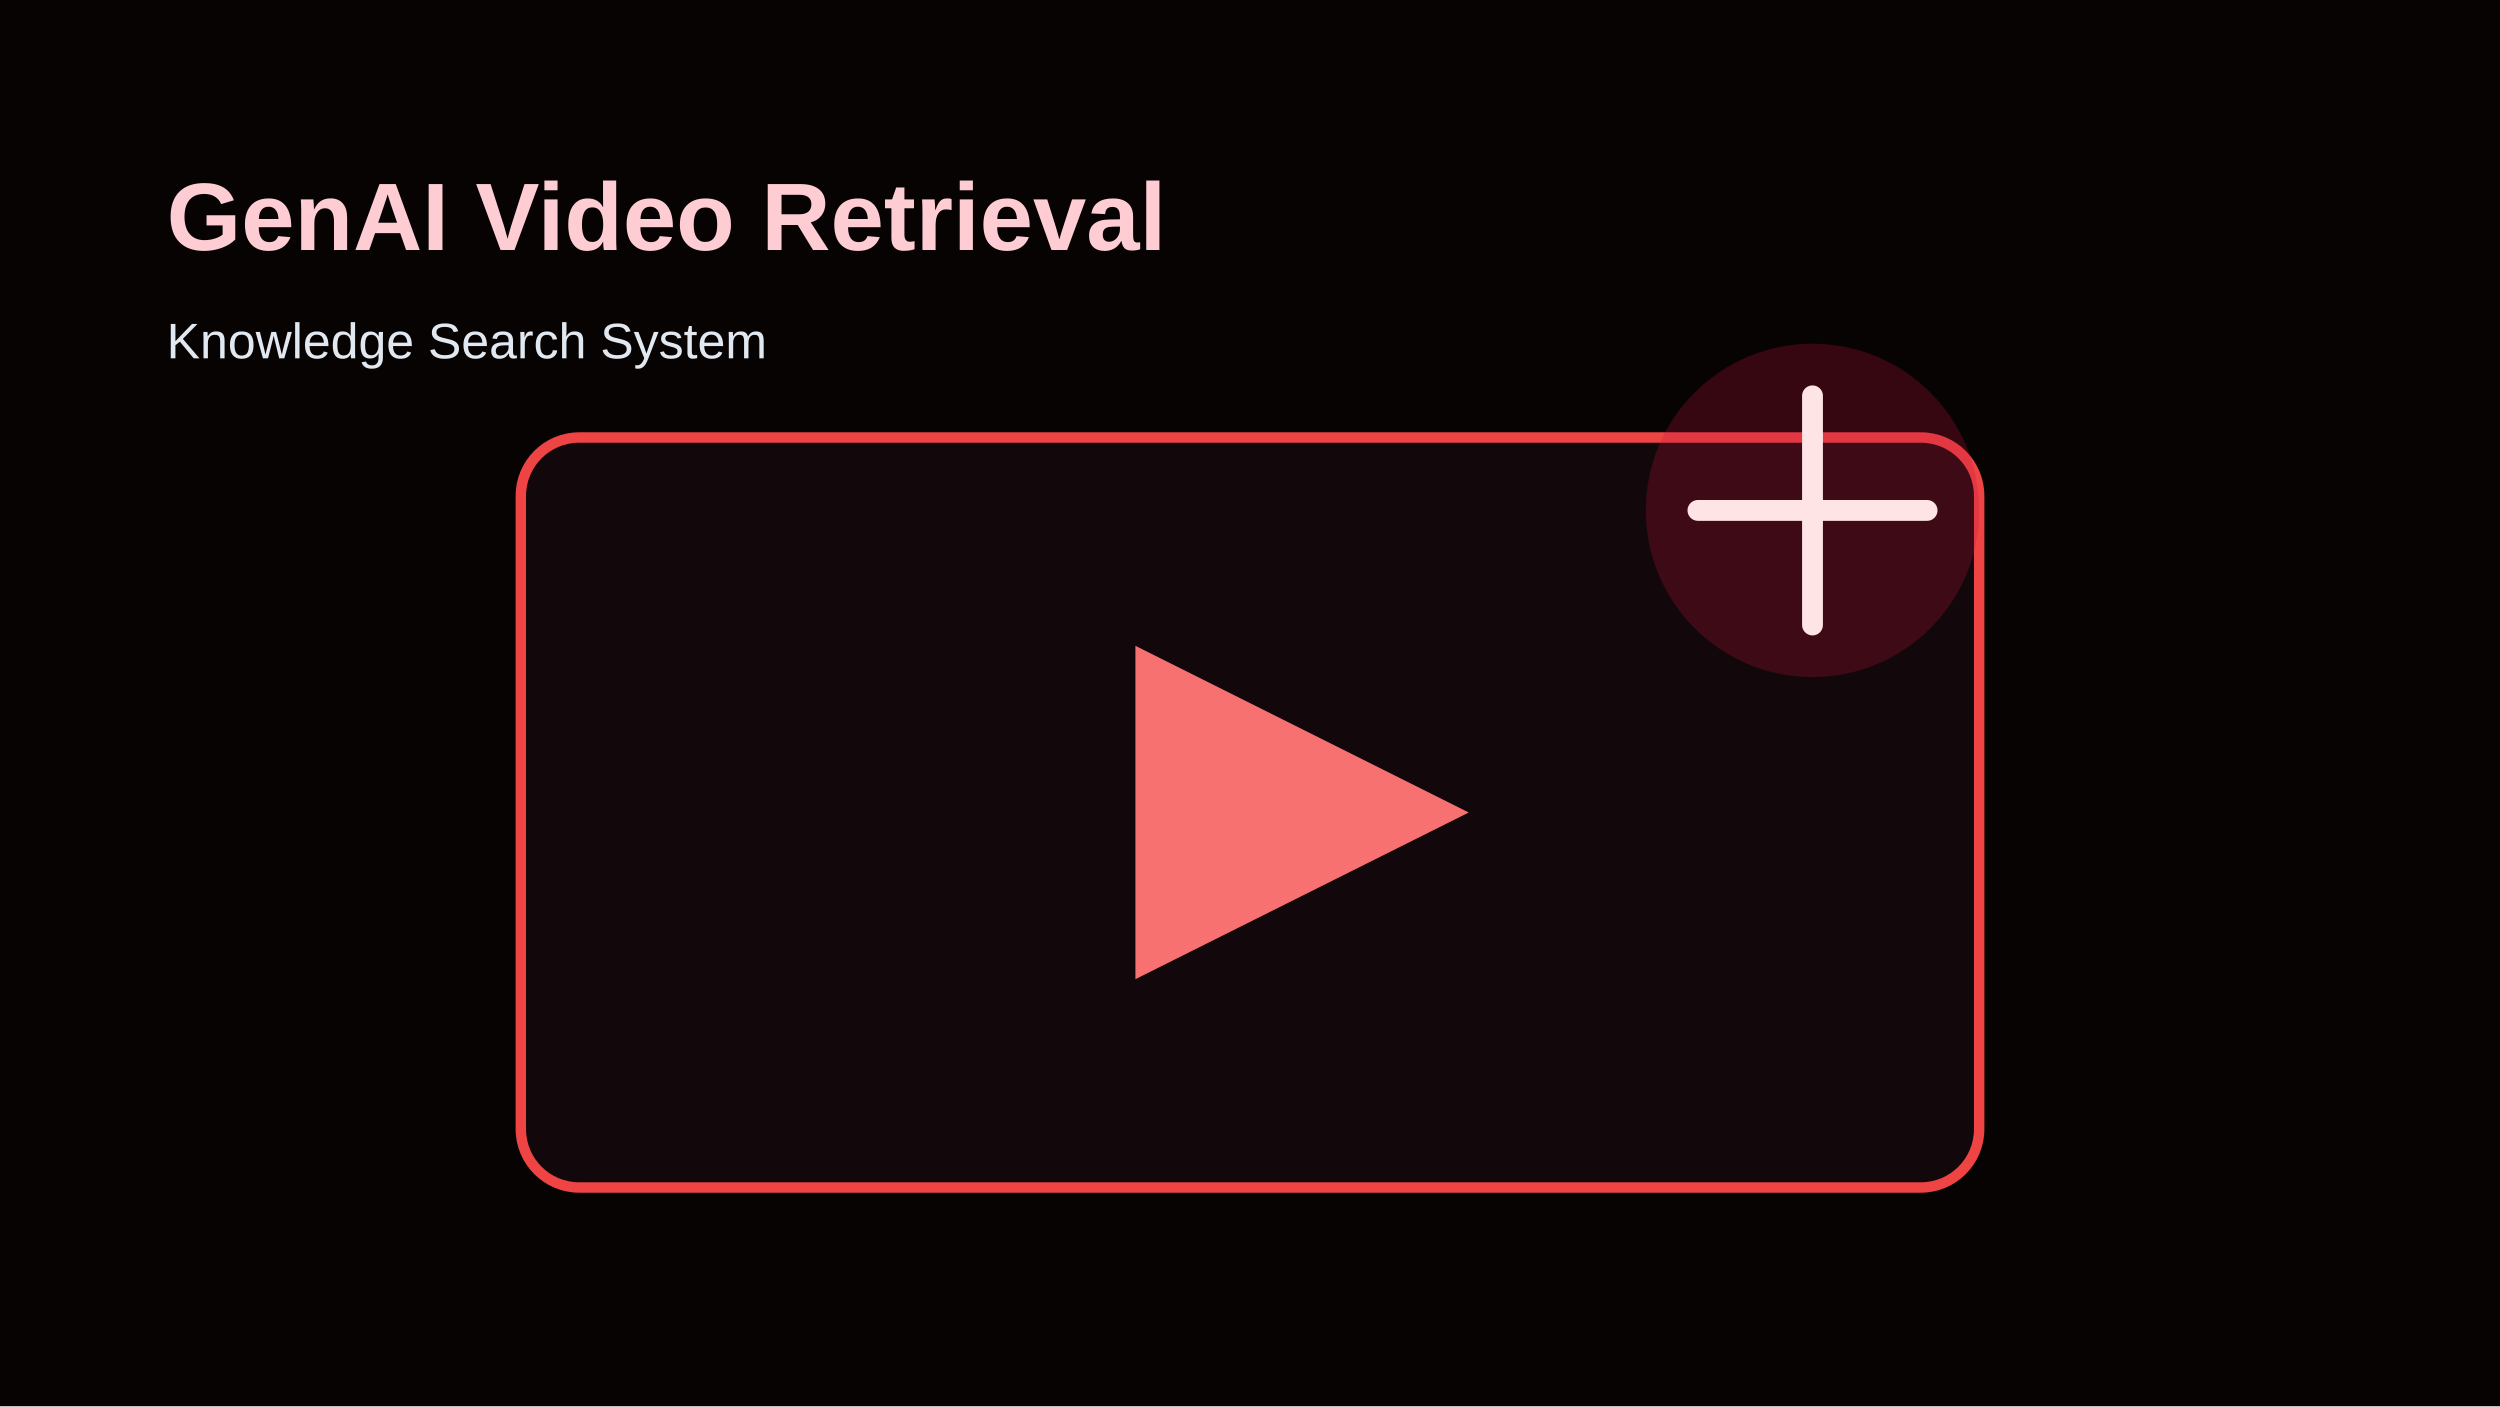
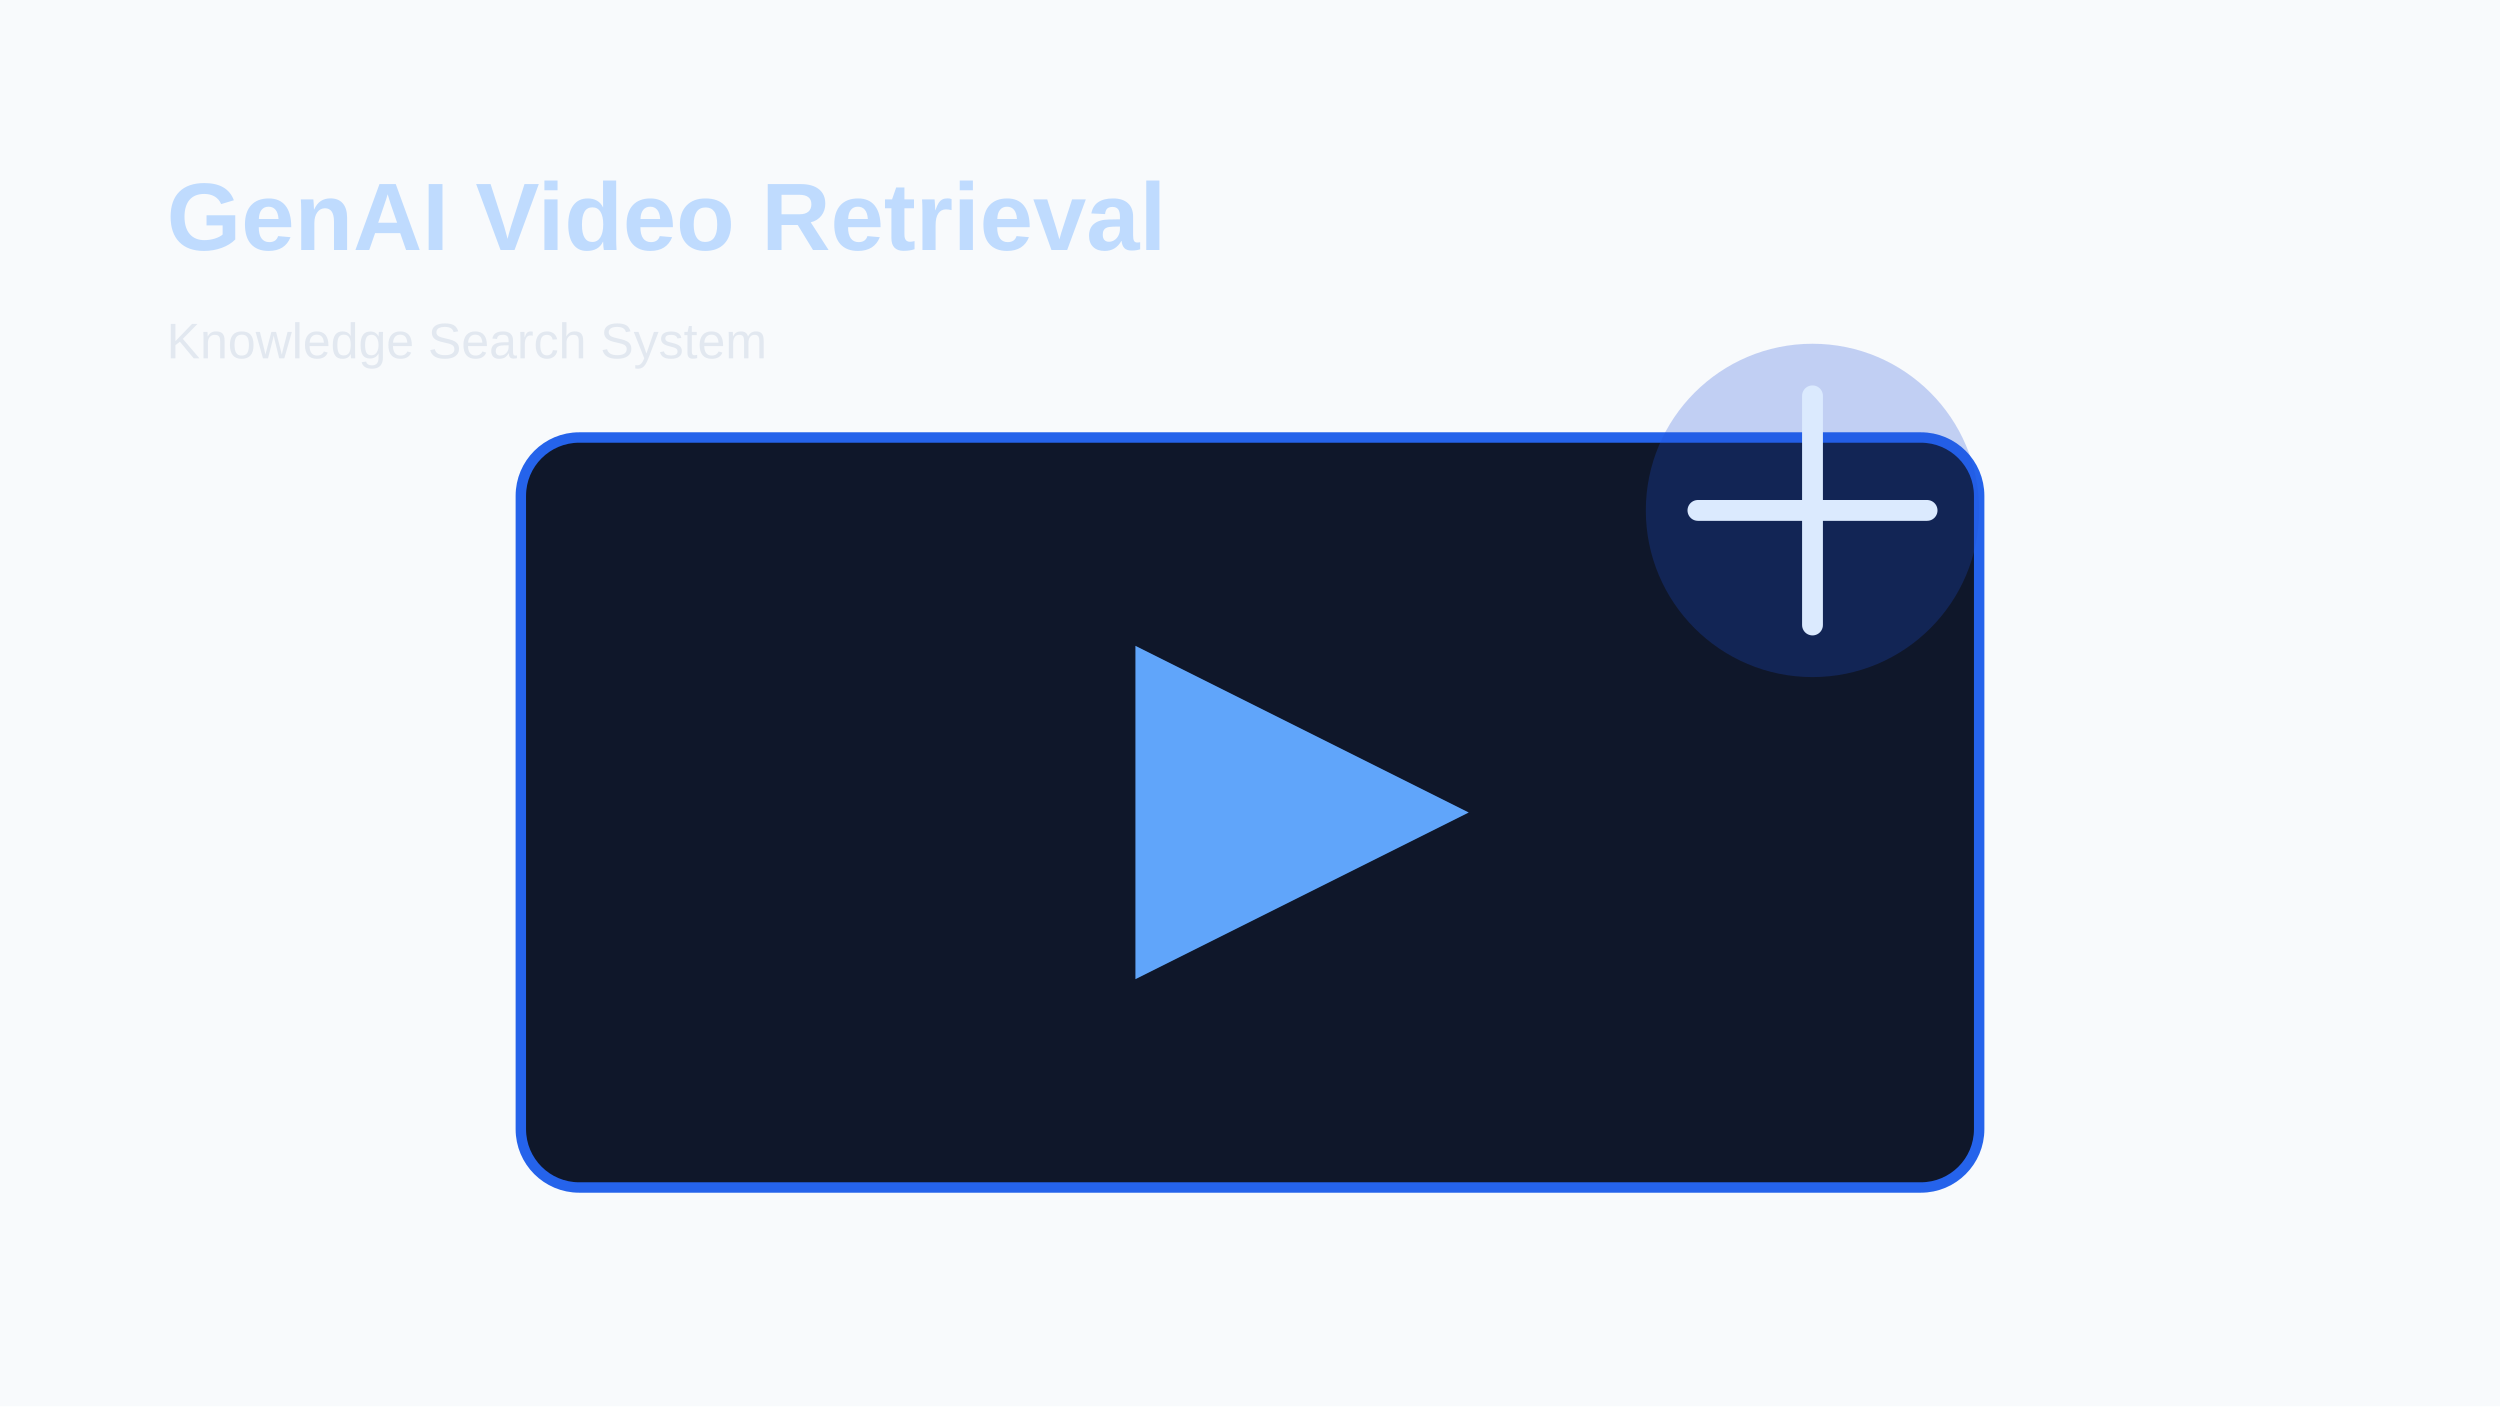
<svg xmlns="http://www.w3.org/2000/svg" viewBox="0 0 1200 675" role="img" aria-label="GenAI Video Retrieval project placeholder">
-   <rect width="1200" height="675" fill="#080303" />
-   <rect x="250" y="210" width="700" height="360" rx="28" fill="#12070a" stroke="#ef4444" stroke-width="5" />
-   <path d="m545 310 160 80-160 80z" fill="#f87171" />
-   <circle cx="870" cy="245" r="80" fill="#be123c" opacity=".25" />
-   <path d="M815 245h110M870 190v110" stroke="#ffe4e6" stroke-width="10" stroke-linecap="round" />
-   <text x="80" y="120" fill="#fecdd3" font-family="Arial" font-size="46" font-weight="700">GenAI Video Retrieval</text>
+   <rect width="1200" height="675" fill="#f8fafc" />
+   <rect x="250" y="210" width="700" height="360" rx="28" fill="#0f172a" stroke="#2563eb" stroke-width="5" />
+   <path d="m545 310 160 80-160 80z" fill="#60a5fa" />
+   <circle cx="870" cy="245" r="80" fill="#1d4ed8" opacity=".25" />
+   <path d="M815 245h110M870 190v110" stroke="#dbeafe" stroke-width="10" stroke-linecap="round" />
+   <text x="80" y="120" fill="#bfdbfe" font-family="Arial" font-size="46" font-weight="700">GenAI Video Retrieval</text>
  <text x="80" y="172" fill="#e2e8f0" font-family="Arial" font-size="24">Knowledge Search System</text>
</svg>
